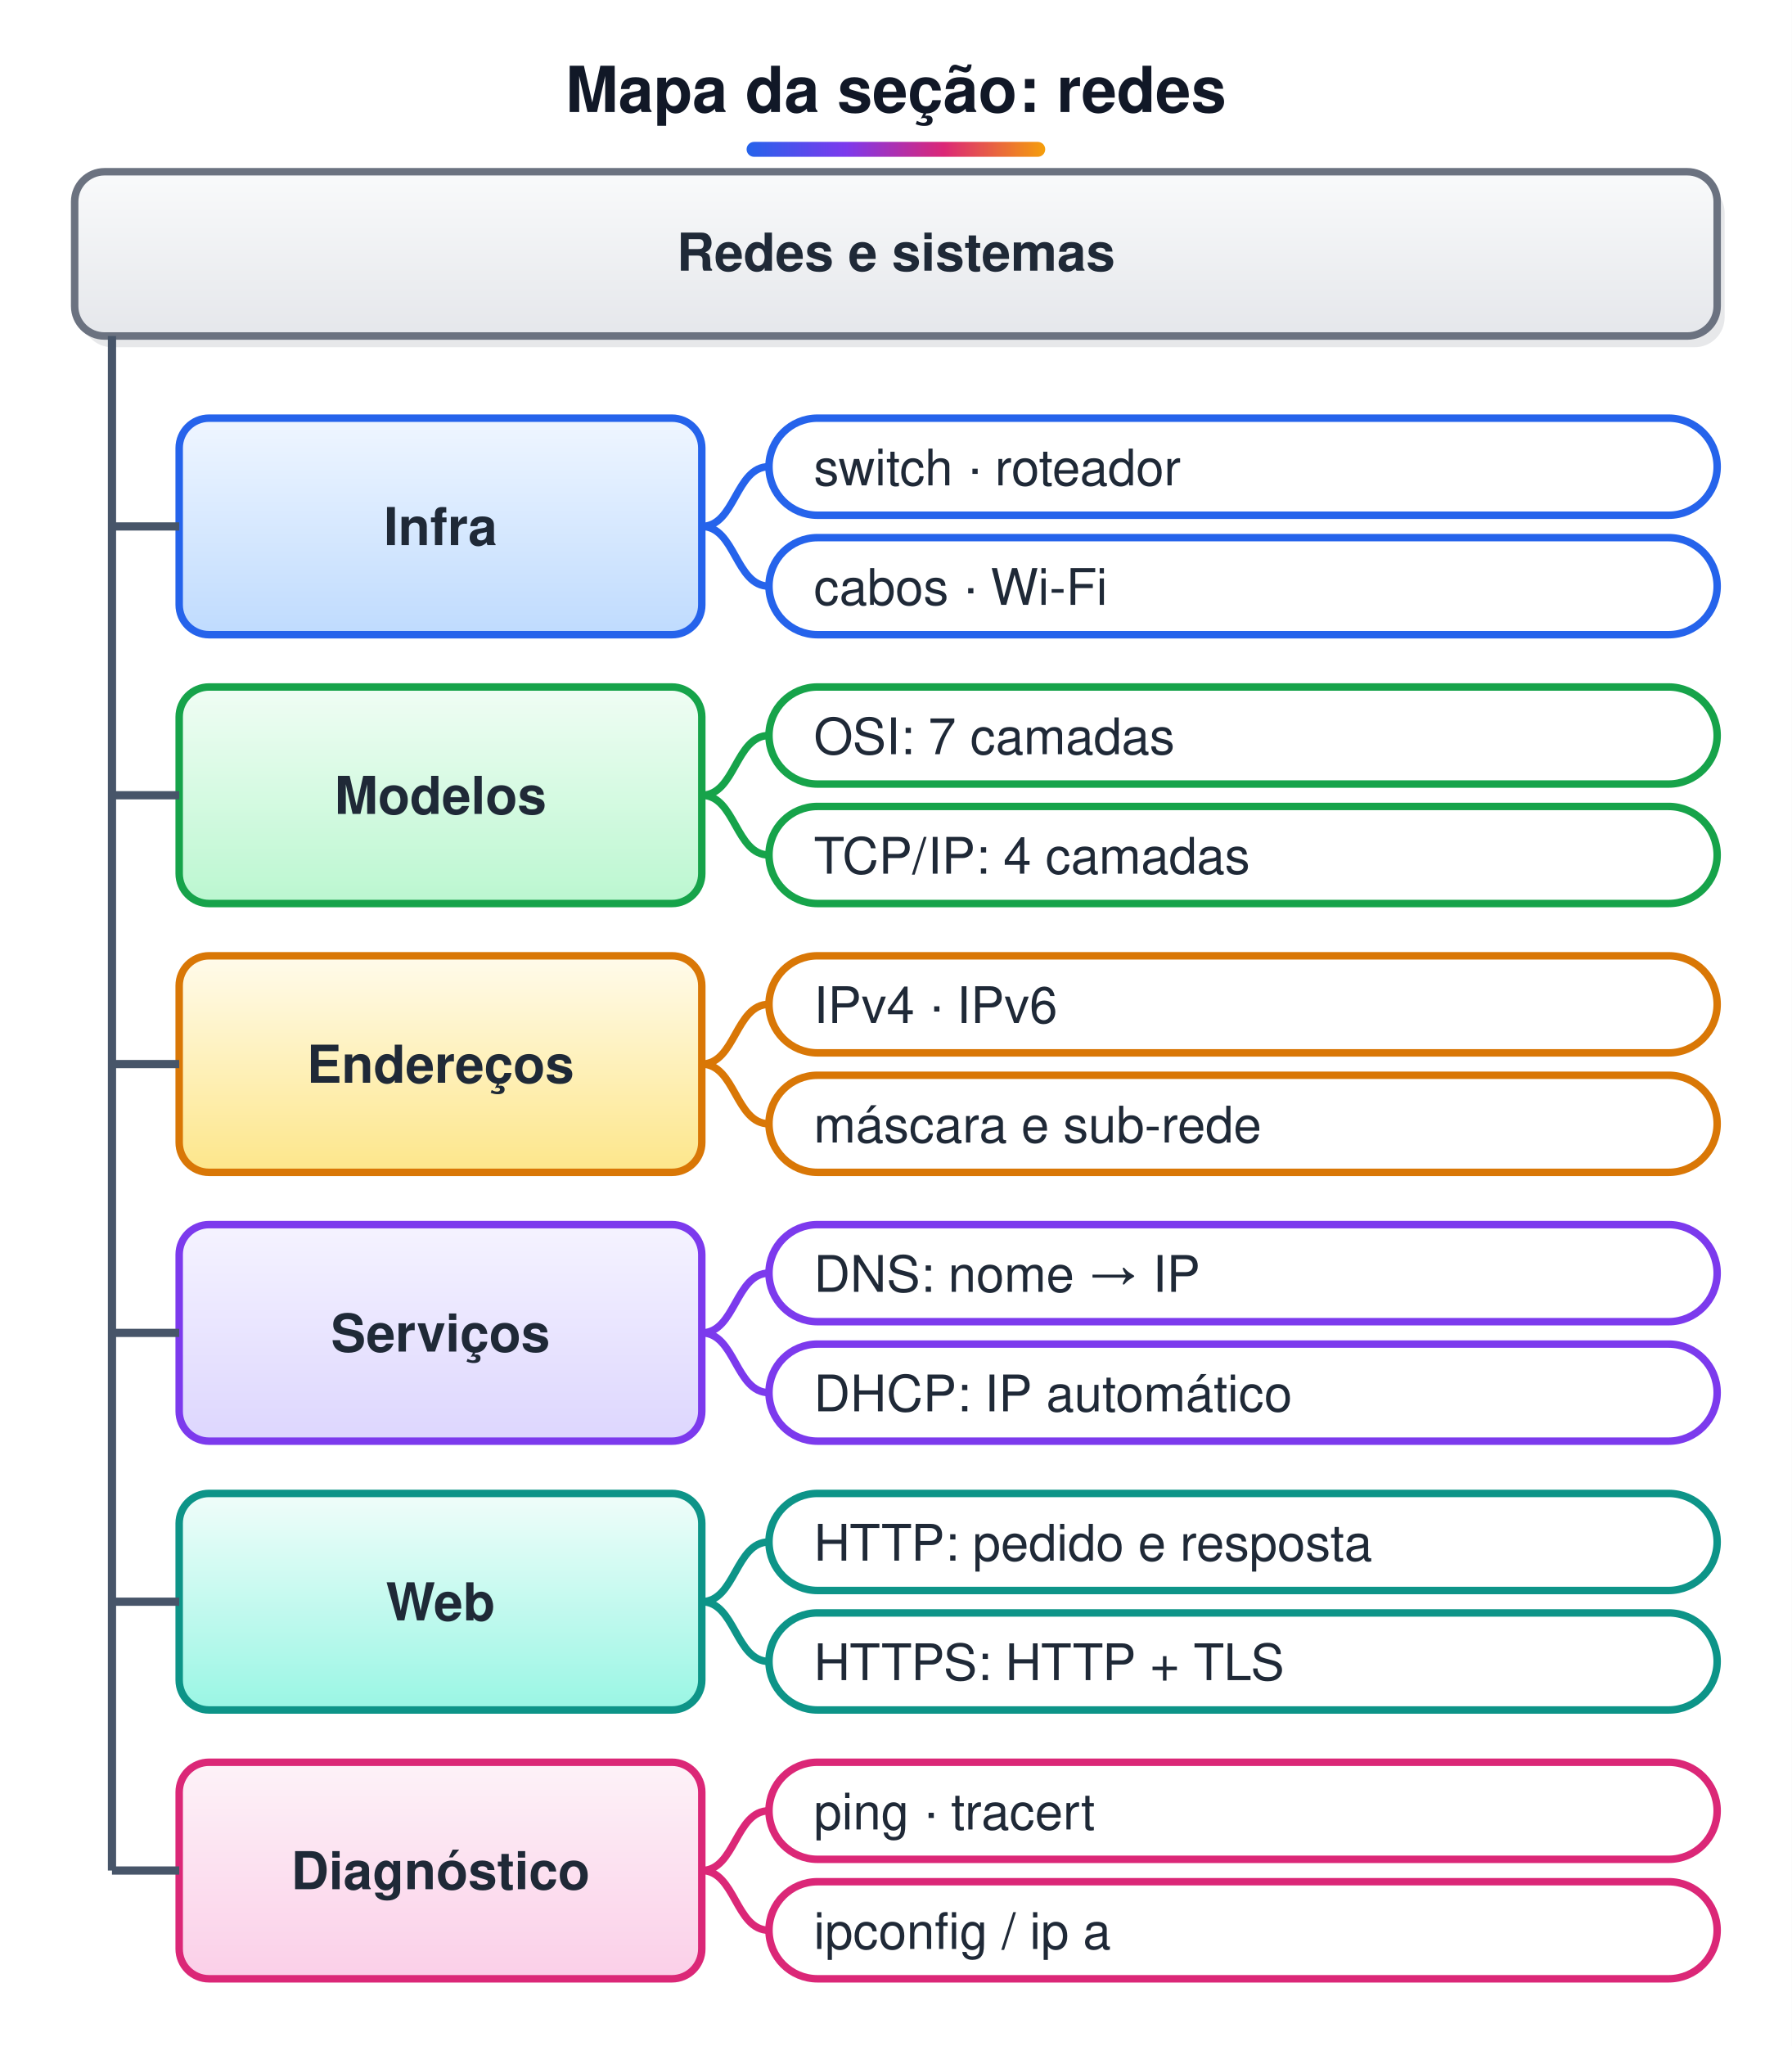
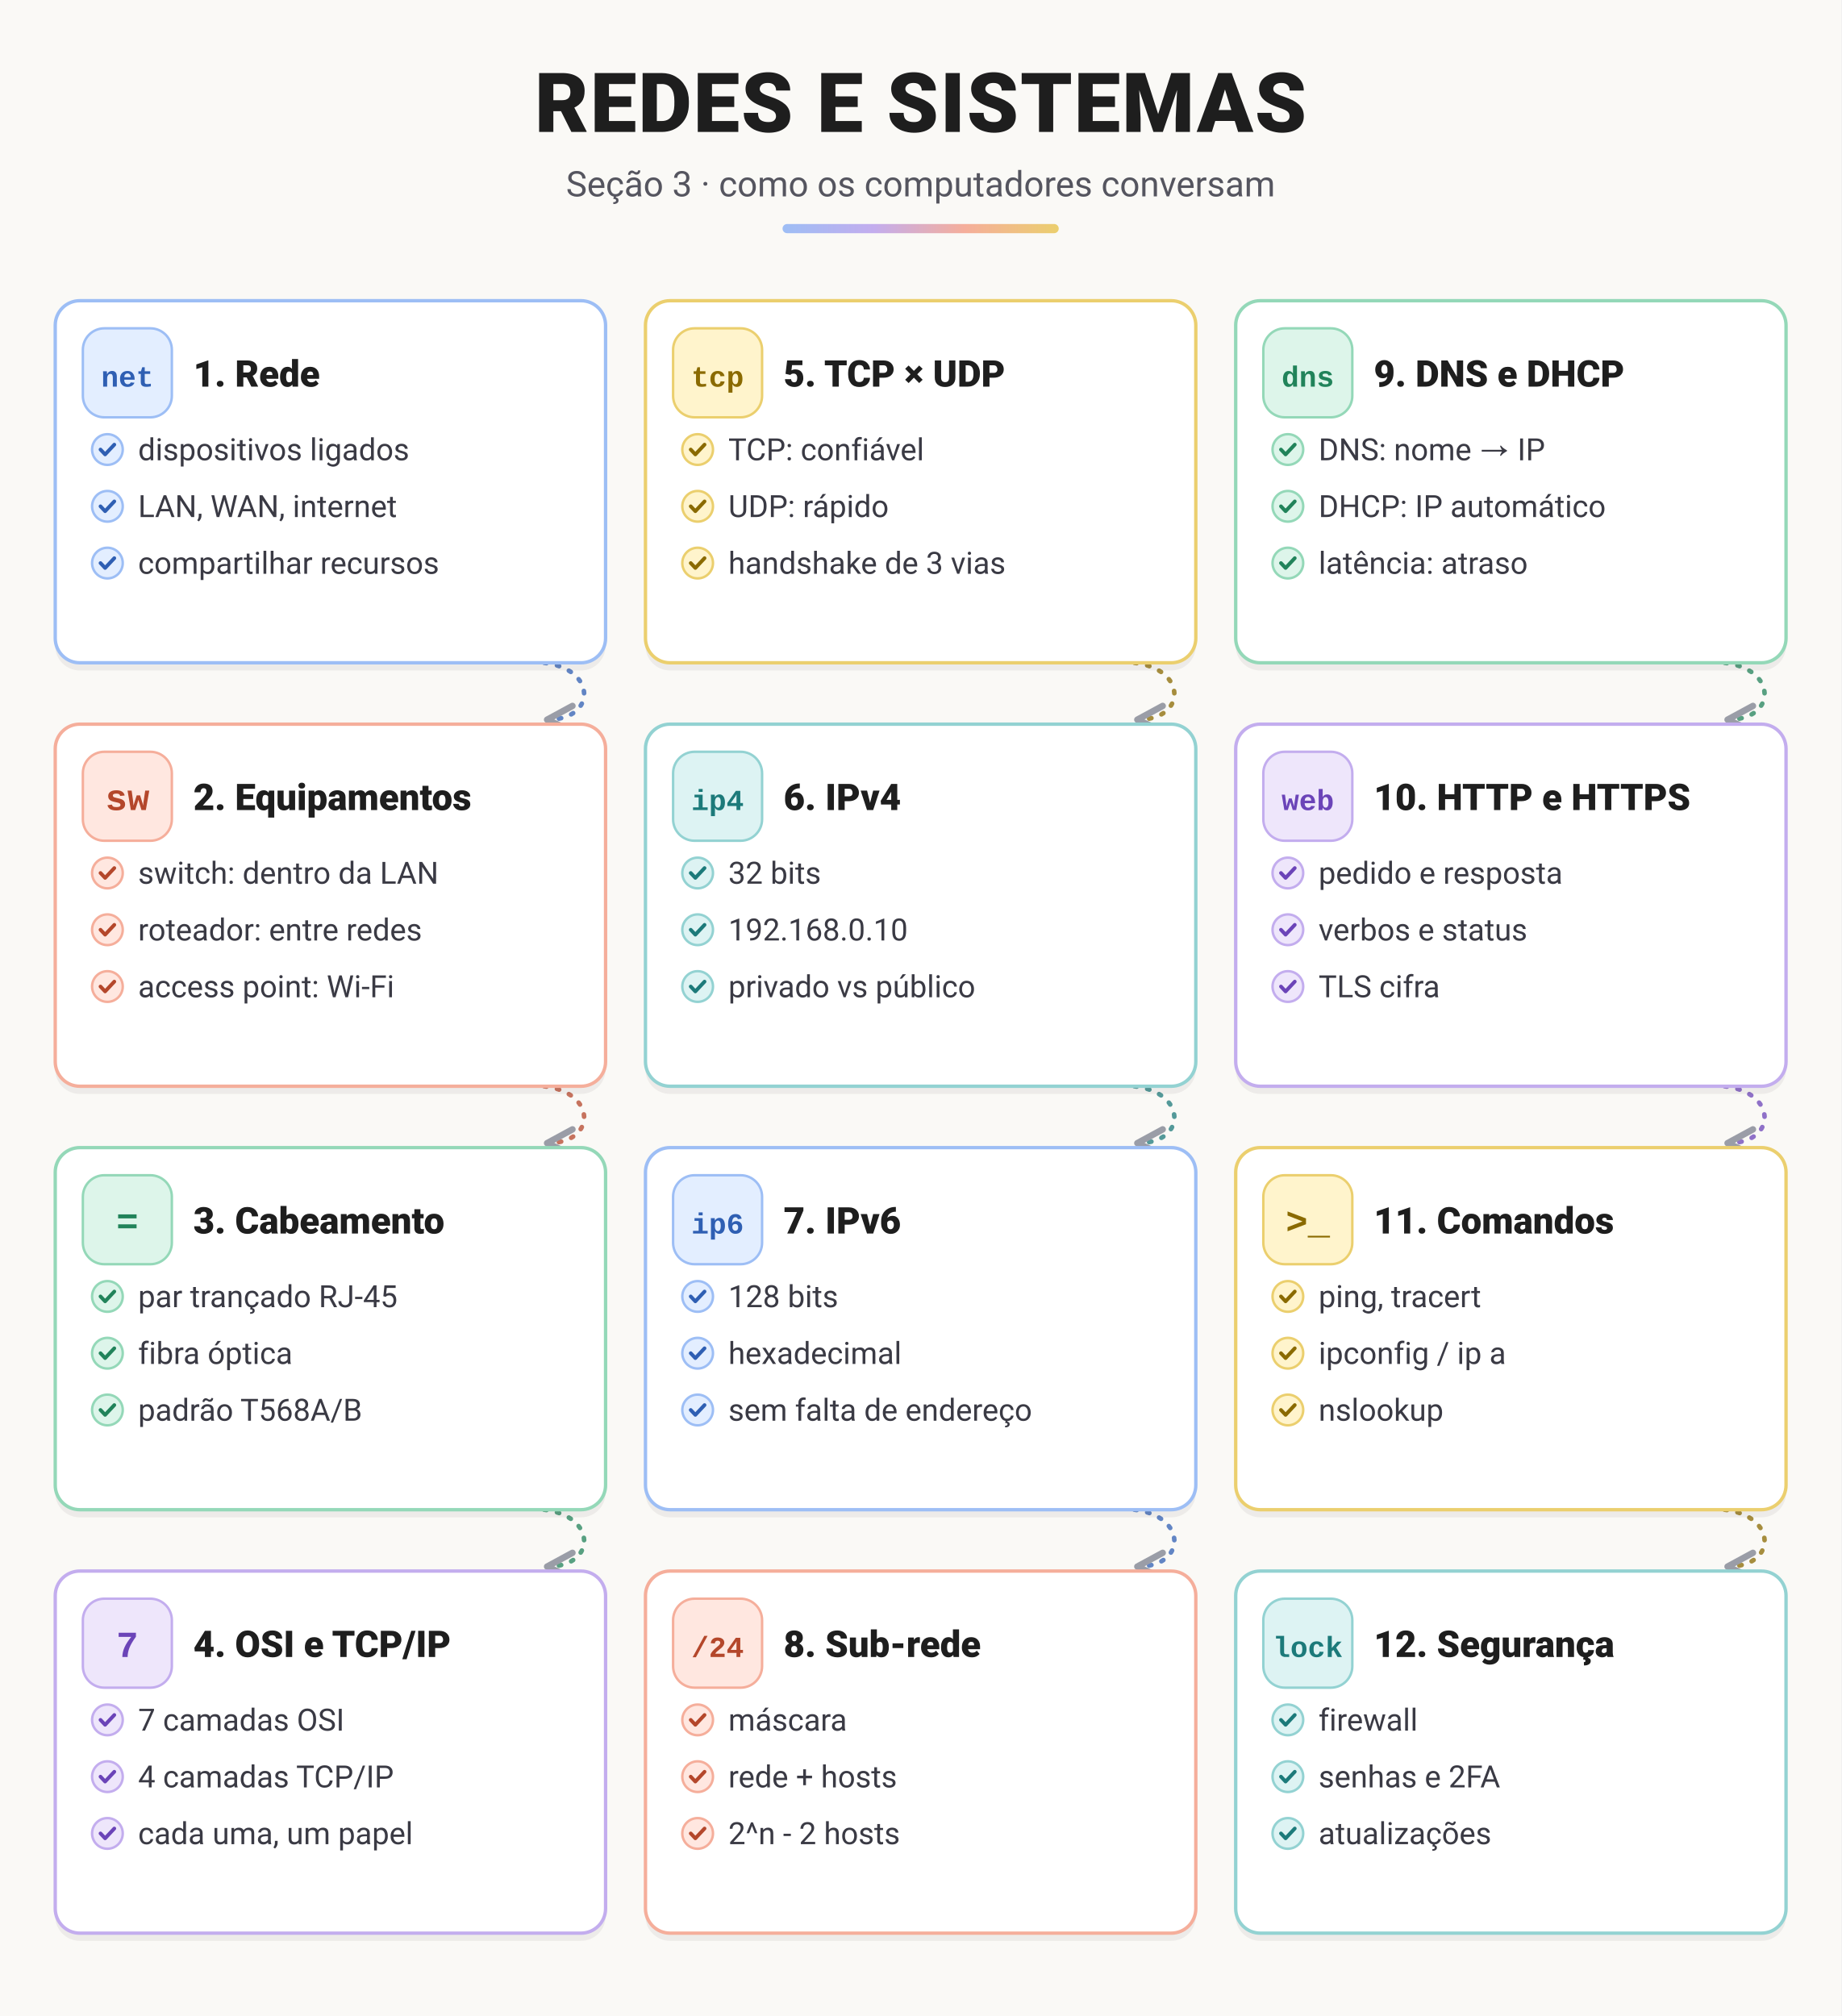
- <svg xmlns="http://www.w3.org/2000/svg" width="480" height="548" viewBox="0 0 480 548">
-   <style>text{white-space:pre;font-family:Helvetica,Arial,sans-serif;font-size:14px;fill:#1F2937}.t{font-size:17px;font-weight:bold;fill:#111827}.b{font-weight:bold}.m{font-family:Menlo,Consolas,monospace;font-size:13px}.s{font-size:12.5px;fill:#4B5563}.n{font-size:13px;font-style:italic;fill:#4B5563}.c{text-anchor:middle}.r{text-anchor:end}.w{fill:#fff}.xB{fill:url(#gB);stroke:#2563EB}.hB{fill:#2563EB;stroke:#2563EB}.fB{fill:#2563EB}.xG{fill:url(#gG);stroke:#16A34A}.hG{fill:#16A34A;stroke:#16A34A}.fG{fill:#16A34A}.xO{fill:url(#gO);stroke:#D97706}.hO{fill:#D97706;stroke:#D97706}.fO{fill:#D97706}.xP{fill:url(#gP);stroke:#7C3AED}.hP{fill:#7C3AED;stroke:#7C3AED}.fP{fill:#7C3AED}.xR{fill:url(#gR);stroke:#DC2626}.hR{fill:#DC2626;stroke:#DC2626}.fR{fill:#DC2626}.xY{fill:url(#gY);stroke:#6B7280}.hY{fill:#6B7280;stroke:#6B7280}.fY{fill:#6B7280}.xT{fill:url(#gT);stroke:#0D9488}.hT{fill:#0D9488;stroke:#0D9488}.fT{fill:#0D9488}.xK{fill:url(#gK);stroke:#DB2777}.hK{fill:#DB2777;stroke:#DB2777}.fK{fill:#DB2777}.xW{fill:url(#gW);stroke:#9CA3AF}.hW{fill:#9CA3AF;stroke:#9CA3AF}.fW{fill:#9CA3AF}.xZ{fill:url(#gZ);stroke:#DDD6FE}.hZ{fill:#DDD6FE;stroke:#DDD6FE}.fZ{fill:#DDD6FE}.xV{fill:url(#gV);stroke:#E5E7EB}.hV{fill:#E5E7EB;stroke:#E5E7EB}.fV{fill:#E5E7EB}rect,ellipse,polygon,circle{stroke-width:2}.l{stroke:#475569;stroke-width:2.2;fill:none}.d{stroke-dasharray:6 4}.sh{fill:#0F172A;opacity:.10;stroke:none}</style>
+ <svg xmlns="http://www.w3.org/2000/svg" width="1200" height="1314" viewBox="0 0 1200 1314" font-family="system-ui,-apple-system,'Segoe UI',Roboto,Helvetica,Arial,sans-serif">
  <defs>
-     <linearGradient id="gB" x1="0" y1="0" x2="0" y2="1">
-       <stop offset="0" stop-color="#EFF6FF" />
-       <stop offset="1" stop-color="#BFDBFE" />
+     <linearGradient id="gT0" x1="0" y1="0" x2="1" y2="0">
+       <stop offset="0" stop-color="#9DBEF5" />
+       <stop offset=".33" stop-color="#C3ADEE" />
+       <stop offset=".66" stop-color="#F5AE9B" />
+       <stop offset="1" stop-color="#EBCF6E" />
    </linearGradient>
-     <linearGradient id="gG" x1="0" y1="0" x2="0" y2="1">
-       <stop offset="0" stop-color="#F0FDF4" />
-       <stop offset="1" stop-color="#BBF7D0" />
-     </linearGradient>
-     <linearGradient id="gO" x1="0" y1="0" x2="0" y2="1">
-       <stop offset="0" stop-color="#FFFBEB" />
-       <stop offset="1" stop-color="#FDE68A" />
-     </linearGradient>
-     <linearGradient id="gP" x1="0" y1="0" x2="0" y2="1">
-       <stop offset="0" stop-color="#F5F3FF" />
-       <stop offset="1" stop-color="#DDD6FE" />
-     </linearGradient>
-     <linearGradient id="gR" x1="0" y1="0" x2="0" y2="1">
-       <stop offset="0" stop-color="#FEF2F2" />
-       <stop offset="1" stop-color="#FECACA" />
-     </linearGradient>
-     <linearGradient id="gY" x1="0" y1="0" x2="0" y2="1">
-       <stop offset="0" stop-color="#F9FAFB" />
-       <stop offset="1" stop-color="#E5E7EB" />
-     </linearGradient>
-     <linearGradient id="gT" x1="0" y1="0" x2="0" y2="1">
-       <stop offset="0" stop-color="#F0FDFA" />
-       <stop offset="1" stop-color="#99F6E4" />
-     </linearGradient>
-     <linearGradient id="gK" x1="0" y1="0" x2="0" y2="1">
-       <stop offset="0" stop-color="#FDF2F8" />
-       <stop offset="1" stop-color="#FBCFE8" />
-     </linearGradient>
-     <linearGradient id="gW" x1="0" y1="0" x2="0" y2="1">
-       <stop offset="0" stop-color="#FFFFFF" />
-       <stop offset="1" stop-color="#FFFFFF" />
-     </linearGradient>
-     <linearGradient id="gZ" x1="0" y1="0" x2="0" y2="1">
-       <stop offset="0" stop-color="#F5F3FF" />
-       <stop offset="1" stop-color="#F5F3FF" />
-     </linearGradient>
-     <linearGradient id="gV" x1="0" y1="0" x2="0" y2="1">
-       <stop offset="0" stop-color="#FFFFFF" />
-       <stop offset="1" stop-color="#FFFFFF" />
-     </linearGradient>
-     <linearGradient id="gT0" x1="0" y1="0" x2="1" y2="0">
-       <stop offset="0" stop-color="#2563EB" />
-       <stop offset=".33" stop-color="#7C3AED" />
-       <stop offset=".66" stop-color="#DB2777" />
-       <stop offset="1" stop-color="#F59E0B" />
-     </linearGradient>
-     <marker id="a" viewBox="0 0 10 10" refX="9" refY="5" markerWidth="6.5" markerHeight="6.5" orient="auto-start-reverse">
-       <path d="M0,0L10,5L0,10z" fill="#475569" />
+     <marker id="a" viewBox="0 0 10 10" refX="8" refY="5" markerWidth="7" markerHeight="7" orient="auto-start-reverse">
+       <path d="M1,1L9,5L1,9" fill="none" stroke="#7A7F8C" stroke-width="2" stroke-linecap="round" stroke-linejoin="round" />
    </marker>
  </defs>
-   <rect width="100%" height="100%" fill="#fff" />
-   <text x="240.0" y="30" class="t c">Mapa da seção: redes</text>
-   <rect x="200.0" y="38" width="80" height="4" rx="2" fill="url(#gT0)" />
-   <rect x="22" y="49" width="440" height="44" rx="8" class="sh" />
-   <rect x="20" y="46" width="440" height="44" rx="8" class="xY" />
-   <text x="240.0" y="72.5" class="b c">Redes e sistemas</text>
-   <rect x="48" y="112" width="140" height="58" rx="8" class="xB" />
-   <text x="118" y="146.0" class="b c">Infra</text>
-   <rect x="206" y="112.0" width="254" height="26" rx="13" fill="#fff" stroke="#2563EB" stroke-width="2" />
-   <path d="M188,141.0 C197,141.0 197,125.0 206,125.0" fill="none" stroke="#2563EB" stroke-width="2" />
-   <text x="218" y="130.0" class="" style="font-size:13.5px">switch · roteador</text>
-   <rect x="206" y="144.0" width="254" height="26" rx="13" fill="#fff" stroke="#2563EB" stroke-width="2" />
-   <path d="M188,141.0 C197,141.0 197,157.0 206,157.0" fill="none" stroke="#2563EB" stroke-width="2" />
-   <text x="218" y="162.0" class="" style="font-size:13.5px">cabos · Wi-Fi</text>
-   <rect x="48" y="184" width="140" height="58" rx="8" class="xG" />
-   <text x="118" y="218.0" class="b c">Modelos</text>
-   <rect x="206" y="184.0" width="254" height="26" rx="13" fill="#fff" stroke="#16A34A" stroke-width="2" />
-   <path d="M188,213.0 C197,213.0 197,197.0 206,197.0" fill="none" stroke="#16A34A" stroke-width="2" />
-   <text x="218" y="202.0" class="" style="font-size:13.5px">OSI: 7 camadas</text>
-   <rect x="206" y="216.0" width="254" height="26" rx="13" fill="#fff" stroke="#16A34A" stroke-width="2" />
-   <path d="M188,213.0 C197,213.0 197,229.0 206,229.0" fill="none" stroke="#16A34A" stroke-width="2" />
-   <text x="218" y="234.0" class="" style="font-size:13.5px">TCP/IP: 4 camadas</text>
-   <rect x="48" y="256" width="140" height="58" rx="8" class="xO" />
-   <text x="118" y="290.0" class="b c">Endereços</text>
-   <rect x="206" y="256.0" width="254" height="26" rx="13" fill="#fff" stroke="#D97706" stroke-width="2" />
-   <path d="M188,285.0 C197,285.0 197,269.0 206,269.0" fill="none" stroke="#D97706" stroke-width="2" />
-   <text x="218" y="274.0" class="" style="font-size:13.5px">IPv4 · IPv6</text>
-   <rect x="206" y="288.0" width="254" height="26" rx="13" fill="#fff" stroke="#D97706" stroke-width="2" />
-   <path d="M188,285.0 C197,285.0 197,301.0 206,301.0" fill="none" stroke="#D97706" stroke-width="2" />
-   <text x="218" y="306.0" class="" style="font-size:13.5px">máscara e sub-rede</text>
-   <rect x="48" y="328" width="140" height="58" rx="8" class="xP" />
-   <text x="118" y="362.0" class="b c">Serviços</text>
-   <rect x="206" y="328.0" width="254" height="26" rx="13" fill="#fff" stroke="#7C3AED" stroke-width="2" />
-   <path d="M188,357.0 C197,357.0 197,341.0 206,341.0" fill="none" stroke="#7C3AED" stroke-width="2" />
-   <text x="218" y="346.0" class="" style="font-size:13.5px">DNS: nome → IP</text>
-   <rect x="206" y="360.0" width="254" height="26" rx="13" fill="#fff" stroke="#7C3AED" stroke-width="2" />
-   <path d="M188,357.0 C197,357.0 197,373.0 206,373.0" fill="none" stroke="#7C3AED" stroke-width="2" />
-   <text x="218" y="378.0" class="" style="font-size:13.5px">DHCP: IP automático</text>
-   <rect x="48" y="400" width="140" height="58" rx="8" class="xT" />
-   <text x="118" y="434.0" class="b c">Web</text>
-   <rect x="206" y="400.0" width="254" height="26" rx="13" fill="#fff" stroke="#0D9488" stroke-width="2" />
-   <path d="M188,429.0 C197,429.0 197,413.0 206,413.0" fill="none" stroke="#0D9488" stroke-width="2" />
-   <text x="218" y="418.0" class="" style="font-size:13.5px">HTTP: pedido e resposta</text>
-   <rect x="206" y="432.0" width="254" height="26" rx="13" fill="#fff" stroke="#0D9488" stroke-width="2" />
-   <path d="M188,429.0 C197,429.0 197,445.0 206,445.0" fill="none" stroke="#0D9488" stroke-width="2" />
-   <text x="218" y="450.0" class="" style="font-size:13.5px">HTTPS: HTTP + TLS</text>
-   <rect x="48" y="472" width="140" height="58" rx="8" class="xK" />
-   <text x="118" y="506.0" class="b c">Diagnóstico</text>
-   <rect x="206" y="472.0" width="254" height="26" rx="13" fill="#fff" stroke="#DB2777" stroke-width="2" />
-   <path d="M188,501.0 C197,501.0 197,485.0 206,485.0" fill="none" stroke="#DB2777" stroke-width="2" />
-   <text x="218" y="490.0" class="" style="font-size:13.5px">ping · tracert</text>
-   <rect x="206" y="504.0" width="254" height="26" rx="13" fill="#fff" stroke="#DB2777" stroke-width="2" />
-   <path d="M188,501.0 C197,501.0 197,517.0 206,517.0" fill="none" stroke="#DB2777" stroke-width="2" />
-   <text x="218" y="522.0" class="" style="font-size:13.5px">ipconfig / ip a</text>
-   <path d="M30,90 L30,501.0" class="l" />
-   <path d="M30,141.0 L48,141.0" class="l" />
-   <path d="M30,213.0 L48,213.0" class="l" />
-   <path d="M30,285.0 L48,285.0" class="l" />
-   <path d="M30,357.0 L48,357.0" class="l" />
-   <path d="M30,429.0 L48,429.0" class="l" />
-   <path d="M30,501.0 L48,501.0" class="l" />
+   <rect width="100%" height="100%" fill="#FAF9F6" />
+   <text x="600.0" y="86" text-anchor="middle" style="font-size:54px;font-weight:900;fill:#1E1E1E;letter-spacing:1px">REDES E SISTEMAS</text>
+   <text x="600.0" y="128" text-anchor="middle" style="font-size:23px;fill:#55555F">Seção 3 · como os computadores conversam</text>
+   <rect x="510.0" y="146" width="180" height="6" rx="3" fill="url(#gT0)" />
+   <path d="M354.667,432 C388.667,436 388.667,468 358.667,469" fill="none" stroke="#2F5FB3" stroke-width="3" stroke-dasharray="1.5 7" stroke-linecap="round" opacity=".75" marker-end="url(#a)" />
+   <path d="M354.667,708 C388.667,712 388.667,744 358.667,745" fill="none" stroke="#B4472B" stroke-width="3" stroke-dasharray="1.5 7" stroke-linecap="round" opacity=".75" marker-end="url(#a)" />
+   <path d="M354.667,984 C388.667,988 388.667,1020 358.667,1021" fill="none" stroke="#21835A" stroke-width="3" stroke-dasharray="1.5 7" stroke-linecap="round" opacity=".75" marker-end="url(#a)" />
+   <path d="M739.333,432 C773.333,436 773.333,468 743.333,469" fill="none" stroke="#8A6A00" stroke-width="3" stroke-dasharray="1.5 7" stroke-linecap="round" opacity=".75" marker-end="url(#a)" />
+   <path d="M739.333,708 C773.333,712 773.333,744 743.333,745" fill="none" stroke="#1C7A7A" stroke-width="3" stroke-dasharray="1.5 7" stroke-linecap="round" opacity=".75" marker-end="url(#a)" />
+   <path d="M739.333,984 C773.333,988 773.333,1020 743.333,1021" fill="none" stroke="#2F5FB3" stroke-width="3" stroke-dasharray="1.5 7" stroke-linecap="round" opacity=".75" marker-end="url(#a)" />
+   <path d="M1124.0,432 C1158.0,436 1158.0,468 1128.0,469" fill="none" stroke="#21835A" stroke-width="3" stroke-dasharray="1.5 7" stroke-linecap="round" opacity=".75" marker-end="url(#a)" />
+   <path d="M1124.0,708 C1158.0,712 1158.0,744 1128.0,745" fill="none" stroke="#6B44B8" stroke-width="3" stroke-dasharray="1.5 7" stroke-linecap="round" opacity=".75" marker-end="url(#a)" />
+   <path d="M1124.0,984 C1158.0,988 1158.0,1020 1128.0,1021" fill="none" stroke="#8A6A00" stroke-width="3" stroke-dasharray="1.5 7" stroke-linecap="round" opacity=".75" marker-end="url(#a)" />
+   <g>
+     <rect x="36.0" y="201" width="358.667" height="236" rx="16" fill="#3A3226" opacity=".07" />
+     <rect x="36.0" y="196" width="358.667" height="236" rx="16" fill="#fff" stroke="#9DBEF5" stroke-width="2.2" />
+     <rect x="54.0" y="214" width="58" height="58" rx="14" fill="#E3EEFF" stroke="#9DBEF5" stroke-width="1.6" />
+     <text x="83.0" y="252" text-anchor="middle" style="font-family:'Courier New',Menlo,Consolas,monospace;font-size:19px;font-weight:700;fill:#2F5FB3">net</text>
+     <text x="126.0" y="252" style="font-size:24px;font-weight:800;fill:#1E1E1E">1. Rede</text>
+     <circle cx="70.0" cy="293" r="10" fill="#E3EEFF" stroke="#9DBEF5" stroke-width="1.6" />
+     <path d="M65.5,293 l3,3.2 l6,-6.4" fill="none" stroke="#2F5FB3" stroke-width="2.4" stroke-linecap="round" stroke-linejoin="round" />
+     <text x="90.0" y="300" style="font-size:20px;fill:#3A3A44">dispositivos ligados</text>
+     <circle cx="70.0" cy="330" r="10" fill="#E3EEFF" stroke="#9DBEF5" stroke-width="1.6" />
+     <path d="M65.5,330 l3,3.2 l6,-6.4" fill="none" stroke="#2F5FB3" stroke-width="2.4" stroke-linecap="round" stroke-linejoin="round" />
+     <text x="90.0" y="337" style="font-size:20px;fill:#3A3A44">LAN, WAN, internet</text>
+     <circle cx="70.0" cy="367" r="10" fill="#E3EEFF" stroke="#9DBEF5" stroke-width="1.6" />
+     <path d="M65.5,367 l3,3.2 l6,-6.4" fill="none" stroke="#2F5FB3" stroke-width="2.4" stroke-linecap="round" stroke-linejoin="round" />
+     <text x="90.0" y="374" style="font-size:20px;fill:#3A3A44">compartilhar recursos</text>
+   </g>
+   <g>
+     <rect x="420.667" y="201" width="358.667" height="236" rx="16" fill="#3A3226" opacity=".07" />
+     <rect x="420.667" y="196" width="358.667" height="236" rx="16" fill="#fff" stroke="#EBCF6E" stroke-width="2.2" />
+     <rect x="438.667" y="214" width="58" height="58" rx="14" fill="#FFF4CC" stroke="#EBCF6E" stroke-width="1.6" />
+     <text x="467.667" y="252" text-anchor="middle" style="font-family:'Courier New',Menlo,Consolas,monospace;font-size:19px;font-weight:700;fill:#8A6A00">tcp</text>
+     <text x="510.667" y="252" style="font-size:24px;font-weight:800;fill:#1E1E1E">5. TCP × UDP</text>
+     <circle cx="454.667" cy="293" r="10" fill="#FFF4CC" stroke="#EBCF6E" stroke-width="1.6" />
+     <path d="M450.167,293 l3,3.2 l6,-6.4" fill="none" stroke="#8A6A00" stroke-width="2.4" stroke-linecap="round" stroke-linejoin="round" />
+     <text x="474.667" y="300" style="font-size:20px;fill:#3A3A44">TCP: confiável</text>
+     <circle cx="454.667" cy="330" r="10" fill="#FFF4CC" stroke="#EBCF6E" stroke-width="1.6" />
+     <path d="M450.167,330 l3,3.2 l6,-6.4" fill="none" stroke="#8A6A00" stroke-width="2.4" stroke-linecap="round" stroke-linejoin="round" />
+     <text x="474.667" y="337" style="font-size:20px;fill:#3A3A44">UDP: rápido</text>
+     <circle cx="454.667" cy="367" r="10" fill="#FFF4CC" stroke="#EBCF6E" stroke-width="1.6" />
+     <path d="M450.167,367 l3,3.2 l6,-6.4" fill="none" stroke="#8A6A00" stroke-width="2.4" stroke-linecap="round" stroke-linejoin="round" />
+     <text x="474.667" y="374" style="font-size:20px;fill:#3A3A44">handshake de 3 vias</text>
+   </g>
+   <g>
+     <rect x="805.333" y="201" width="358.667" height="236" rx="16" fill="#3A3226" opacity=".07" />
+     <rect x="805.333" y="196" width="358.667" height="236" rx="16" fill="#fff" stroke="#94D8B8" stroke-width="2.2" />
+     <rect x="823.333" y="214" width="58" height="58" rx="14" fill="#DDF5EA" stroke="#94D8B8" stroke-width="1.6" />
+     <text x="852.333" y="252" text-anchor="middle" style="font-family:'Courier New',Menlo,Consolas,monospace;font-size:19px;font-weight:700;fill:#21835A">dns</text>
+     <text x="895.333" y="252" style="font-size:24px;font-weight:800;fill:#1E1E1E">9. DNS e DHCP</text>
+     <circle cx="839.333" cy="293" r="10" fill="#DDF5EA" stroke="#94D8B8" stroke-width="1.6" />
+     <path d="M834.833,293 l3,3.2 l6,-6.4" fill="none" stroke="#21835A" stroke-width="2.4" stroke-linecap="round" stroke-linejoin="round" />
+     <text x="859.333" y="300" style="font-size:20px;fill:#3A3A44">DNS: nome → IP</text>
+     <circle cx="839.333" cy="330" r="10" fill="#DDF5EA" stroke="#94D8B8" stroke-width="1.6" />
+     <path d="M834.833,330 l3,3.2 l6,-6.4" fill="none" stroke="#21835A" stroke-width="2.4" stroke-linecap="round" stroke-linejoin="round" />
+     <text x="859.333" y="337" style="font-size:20px;fill:#3A3A44">DHCP: IP automático</text>
+     <circle cx="839.333" cy="367" r="10" fill="#DDF5EA" stroke="#94D8B8" stroke-width="1.6" />
+     <path d="M834.833,367 l3,3.2 l6,-6.4" fill="none" stroke="#21835A" stroke-width="2.4" stroke-linecap="round" stroke-linejoin="round" />
+     <text x="859.333" y="374" style="font-size:20px;fill:#3A3A44">latência: atraso</text>
+   </g>
+   <g>
+     <rect x="36.0" y="477" width="358.667" height="236" rx="16" fill="#3A3226" opacity=".07" />
+     <rect x="36.0" y="472" width="358.667" height="236" rx="16" fill="#fff" stroke="#F5AE9B" stroke-width="2.2" />
+     <rect x="54.0" y="490" width="58" height="58" rx="14" fill="#FFE7E0" stroke="#F5AE9B" stroke-width="1.6" />
+     <text x="83.0" y="528" text-anchor="middle" style="font-family:'Courier New',Menlo,Consolas,monospace;font-size:24px;font-weight:700;fill:#B4472B">sw</text>
+     <text x="126.0" y="528" style="font-size:24px;font-weight:800;fill:#1E1E1E">2. Equipamentos</text>
+     <circle cx="70.0" cy="569" r="10" fill="#FFE7E0" stroke="#F5AE9B" stroke-width="1.6" />
+     <path d="M65.5,569 l3,3.2 l6,-6.4" fill="none" stroke="#B4472B" stroke-width="2.4" stroke-linecap="round" stroke-linejoin="round" />
+     <text x="90.0" y="576" style="font-size:20px;fill:#3A3A44">switch: dentro da LAN</text>
+     <circle cx="70.0" cy="606" r="10" fill="#FFE7E0" stroke="#F5AE9B" stroke-width="1.6" />
+     <path d="M65.5,606 l3,3.2 l6,-6.4" fill="none" stroke="#B4472B" stroke-width="2.4" stroke-linecap="round" stroke-linejoin="round" />
+     <text x="90.0" y="613" style="font-size:20px;fill:#3A3A44">roteador: entre redes</text>
+     <circle cx="70.0" cy="643" r="10" fill="#FFE7E0" stroke="#F5AE9B" stroke-width="1.6" />
+     <path d="M65.5,643 l3,3.2 l6,-6.4" fill="none" stroke="#B4472B" stroke-width="2.4" stroke-linecap="round" stroke-linejoin="round" />
+     <text x="90.0" y="650" style="font-size:20px;fill:#3A3A44">access point: Wi-Fi</text>
+   </g>
+   <g>
+     <rect x="420.667" y="477" width="358.667" height="236" rx="16" fill="#3A3226" opacity=".07" />
+     <rect x="420.667" y="472" width="358.667" height="236" rx="16" fill="#fff" stroke="#93D2D2" stroke-width="2.2" />
+     <rect x="438.667" y="490" width="58" height="58" rx="14" fill="#DDF3F3" stroke="#93D2D2" stroke-width="1.6" />
+     <text x="467.667" y="528" text-anchor="middle" style="font-family:'Courier New',Menlo,Consolas,monospace;font-size:19px;font-weight:700;fill:#1C7A7A">ip4</text>
+     <text x="510.667" y="528" style="font-size:24px;font-weight:800;fill:#1E1E1E">6. IPv4</text>
+     <circle cx="454.667" cy="569" r="10" fill="#DDF3F3" stroke="#93D2D2" stroke-width="1.6" />
+     <path d="M450.167,569 l3,3.2 l6,-6.4" fill="none" stroke="#1C7A7A" stroke-width="2.4" stroke-linecap="round" stroke-linejoin="round" />
+     <text x="474.667" y="576" style="font-size:20px;fill:#3A3A44">32 bits</text>
+     <circle cx="454.667" cy="606" r="10" fill="#DDF3F3" stroke="#93D2D2" stroke-width="1.6" />
+     <path d="M450.167,606 l3,3.2 l6,-6.4" fill="none" stroke="#1C7A7A" stroke-width="2.4" stroke-linecap="round" stroke-linejoin="round" />
+     <text x="474.667" y="613" style="font-size:20px;fill:#3A3A44">192.168.0.10</text>
+     <circle cx="454.667" cy="643" r="10" fill="#DDF3F3" stroke="#93D2D2" stroke-width="1.6" />
+     <path d="M450.167,643 l3,3.2 l6,-6.4" fill="none" stroke="#1C7A7A" stroke-width="2.4" stroke-linecap="round" stroke-linejoin="round" />
+     <text x="474.667" y="650" style="font-size:20px;fill:#3A3A44">privado vs público</text>
+   </g>
+   <g>
+     <rect x="805.333" y="477" width="358.667" height="236" rx="16" fill="#3A3226" opacity=".07" />
+     <rect x="805.333" y="472" width="358.667" height="236" rx="16" fill="#fff" stroke="#C3ADEE" stroke-width="2.2" />
+     <rect x="823.333" y="490" width="58" height="58" rx="14" fill="#EEE6FB" stroke="#C3ADEE" stroke-width="1.6" />
+     <text x="852.333" y="528" text-anchor="middle" style="font-family:'Courier New',Menlo,Consolas,monospace;font-size:19px;font-weight:700;fill:#6B44B8">web</text>
+     <text x="895.333" y="528" style="font-size:24px;font-weight:800;fill:#1E1E1E">10. HTTP e HTTPS</text>
+     <circle cx="839.333" cy="569" r="10" fill="#EEE6FB" stroke="#C3ADEE" stroke-width="1.6" />
+     <path d="M834.833,569 l3,3.2 l6,-6.4" fill="none" stroke="#6B44B8" stroke-width="2.4" stroke-linecap="round" stroke-linejoin="round" />
+     <text x="859.333" y="576" style="font-size:20px;fill:#3A3A44">pedido e resposta</text>
+     <circle cx="839.333" cy="606" r="10" fill="#EEE6FB" stroke="#C3ADEE" stroke-width="1.6" />
+     <path d="M834.833,606 l3,3.2 l6,-6.4" fill="none" stroke="#6B44B8" stroke-width="2.4" stroke-linecap="round" stroke-linejoin="round" />
+     <text x="859.333" y="613" style="font-size:20px;fill:#3A3A44">verbos e status</text>
+     <circle cx="839.333" cy="643" r="10" fill="#EEE6FB" stroke="#C3ADEE" stroke-width="1.6" />
+     <path d="M834.833,643 l3,3.2 l6,-6.4" fill="none" stroke="#6B44B8" stroke-width="2.4" stroke-linecap="round" stroke-linejoin="round" />
+     <text x="859.333" y="650" style="font-size:20px;fill:#3A3A44">TLS cifra</text>
+   </g>
+   <g>
+     <rect x="36.0" y="753" width="358.667" height="236" rx="16" fill="#3A3226" opacity=".07" />
+     <rect x="36.0" y="748" width="358.667" height="236" rx="16" fill="#fff" stroke="#94D8B8" stroke-width="2.2" />
+     <rect x="54.0" y="766" width="58" height="58" rx="14" fill="#DDF5EA" stroke="#94D8B8" stroke-width="1.6" />
+     <text x="83.0" y="804" text-anchor="middle" style="font-family:'Courier New',Menlo,Consolas,monospace;font-size:24px;font-weight:700;fill:#21835A">=</text>
+     <text x="126.0" y="804" style="font-size:24px;font-weight:800;fill:#1E1E1E">3. Cabeamento</text>
+     <circle cx="70.0" cy="845" r="10" fill="#DDF5EA" stroke="#94D8B8" stroke-width="1.6" />
+     <path d="M65.5,845 l3,3.2 l6,-6.4" fill="none" stroke="#21835A" stroke-width="2.4" stroke-linecap="round" stroke-linejoin="round" />
+     <text x="90.0" y="852" style="font-size:20px;fill:#3A3A44">par trançado RJ-45</text>
+     <circle cx="70.0" cy="882" r="10" fill="#DDF5EA" stroke="#94D8B8" stroke-width="1.6" />
+     <path d="M65.5,882 l3,3.2 l6,-6.4" fill="none" stroke="#21835A" stroke-width="2.4" stroke-linecap="round" stroke-linejoin="round" />
+     <text x="90.0" y="889" style="font-size:20px;fill:#3A3A44">fibra óptica</text>
+     <circle cx="70.0" cy="919" r="10" fill="#DDF5EA" stroke="#94D8B8" stroke-width="1.6" />
+     <path d="M65.5,919 l3,3.2 l6,-6.4" fill="none" stroke="#21835A" stroke-width="2.4" stroke-linecap="round" stroke-linejoin="round" />
+     <text x="90.0" y="926" style="font-size:20px;fill:#3A3A44">padrão T568A/B</text>
+   </g>
+   <g>
+     <rect x="420.667" y="753" width="358.667" height="236" rx="16" fill="#3A3226" opacity=".07" />
+     <rect x="420.667" y="748" width="358.667" height="236" rx="16" fill="#fff" stroke="#9DBEF5" stroke-width="2.2" />
+     <rect x="438.667" y="766" width="58" height="58" rx="14" fill="#E3EEFF" stroke="#9DBEF5" stroke-width="1.6" />
+     <text x="467.667" y="804" text-anchor="middle" style="font-family:'Courier New',Menlo,Consolas,monospace;font-size:19px;font-weight:700;fill:#2F5FB3">ip6</text>
+     <text x="510.667" y="804" style="font-size:24px;font-weight:800;fill:#1E1E1E">7. IPv6</text>
+     <circle cx="454.667" cy="845" r="10" fill="#E3EEFF" stroke="#9DBEF5" stroke-width="1.6" />
+     <path d="M450.167,845 l3,3.2 l6,-6.4" fill="none" stroke="#2F5FB3" stroke-width="2.4" stroke-linecap="round" stroke-linejoin="round" />
+     <text x="474.667" y="852" style="font-size:20px;fill:#3A3A44">128 bits</text>
+     <circle cx="454.667" cy="882" r="10" fill="#E3EEFF" stroke="#9DBEF5" stroke-width="1.6" />
+     <path d="M450.167,882 l3,3.2 l6,-6.4" fill="none" stroke="#2F5FB3" stroke-width="2.4" stroke-linecap="round" stroke-linejoin="round" />
+     <text x="474.667" y="889" style="font-size:20px;fill:#3A3A44">hexadecimal</text>
+     <circle cx="454.667" cy="919" r="10" fill="#E3EEFF" stroke="#9DBEF5" stroke-width="1.6" />
+     <path d="M450.167,919 l3,3.2 l6,-6.4" fill="none" stroke="#2F5FB3" stroke-width="2.4" stroke-linecap="round" stroke-linejoin="round" />
+     <text x="474.667" y="926" style="font-size:20px;fill:#3A3A44">sem falta de endereço</text>
+   </g>
+   <g>
+     <rect x="805.333" y="753" width="358.667" height="236" rx="16" fill="#3A3226" opacity=".07" />
+     <rect x="805.333" y="748" width="358.667" height="236" rx="16" fill="#fff" stroke="#EBCF6E" stroke-width="2.2" />
+     <rect x="823.333" y="766" width="58" height="58" rx="14" fill="#FFF4CC" stroke="#EBCF6E" stroke-width="1.6" />
+     <text x="852.333" y="804" text-anchor="middle" style="font-family:'Courier New',Menlo,Consolas,monospace;font-size:24px;font-weight:700;fill:#8A6A00">&gt;_</text>
+     <text x="895.333" y="804" style="font-size:24px;font-weight:800;fill:#1E1E1E">11. Comandos</text>
+     <circle cx="839.333" cy="845" r="10" fill="#FFF4CC" stroke="#EBCF6E" stroke-width="1.6" />
+     <path d="M834.833,845 l3,3.2 l6,-6.4" fill="none" stroke="#8A6A00" stroke-width="2.4" stroke-linecap="round" stroke-linejoin="round" />
+     <text x="859.333" y="852" style="font-size:20px;fill:#3A3A44">ping, tracert</text>
+     <circle cx="839.333" cy="882" r="10" fill="#FFF4CC" stroke="#EBCF6E" stroke-width="1.6" />
+     <path d="M834.833,882 l3,3.2 l6,-6.4" fill="none" stroke="#8A6A00" stroke-width="2.4" stroke-linecap="round" stroke-linejoin="round" />
+     <text x="859.333" y="889" style="font-size:20px;fill:#3A3A44">ipconfig / ip a</text>
+     <circle cx="839.333" cy="919" r="10" fill="#FFF4CC" stroke="#EBCF6E" stroke-width="1.6" />
+     <path d="M834.833,919 l3,3.2 l6,-6.4" fill="none" stroke="#8A6A00" stroke-width="2.4" stroke-linecap="round" stroke-linejoin="round" />
+     <text x="859.333" y="926" style="font-size:20px;fill:#3A3A44">nslookup</text>
+   </g>
+   <g>
+     <rect x="36.0" y="1029" width="358.667" height="236" rx="16" fill="#3A3226" opacity=".07" />
+     <rect x="36.0" y="1024" width="358.667" height="236" rx="16" fill="#fff" stroke="#C3ADEE" stroke-width="2.2" />
+     <rect x="54.0" y="1042" width="58" height="58" rx="14" fill="#EEE6FB" stroke="#C3ADEE" stroke-width="1.6" />
+     <text x="83.0" y="1080" text-anchor="middle" style="font-family:'Courier New',Menlo,Consolas,monospace;font-size:24px;font-weight:700;fill:#6B44B8">7</text>
+     <text x="126.0" y="1080" style="font-size:24px;font-weight:800;fill:#1E1E1E">4. OSI e TCP/IP</text>
+     <circle cx="70.0" cy="1121" r="10" fill="#EEE6FB" stroke="#C3ADEE" stroke-width="1.6" />
+     <path d="M65.5,1121 l3,3.2 l6,-6.4" fill="none" stroke="#6B44B8" stroke-width="2.4" stroke-linecap="round" stroke-linejoin="round" />
+     <text x="90.0" y="1128" style="font-size:20px;fill:#3A3A44">7 camadas OSI</text>
+     <circle cx="70.0" cy="1158" r="10" fill="#EEE6FB" stroke="#C3ADEE" stroke-width="1.6" />
+     <path d="M65.5,1158 l3,3.2 l6,-6.4" fill="none" stroke="#6B44B8" stroke-width="2.4" stroke-linecap="round" stroke-linejoin="round" />
+     <text x="90.0" y="1165" style="font-size:20px;fill:#3A3A44">4 camadas TCP/IP</text>
+     <circle cx="70.0" cy="1195" r="10" fill="#EEE6FB" stroke="#C3ADEE" stroke-width="1.6" />
+     <path d="M65.5,1195 l3,3.2 l6,-6.4" fill="none" stroke="#6B44B8" stroke-width="2.4" stroke-linecap="round" stroke-linejoin="round" />
+     <text x="90.0" y="1202" style="font-size:20px;fill:#3A3A44">cada uma, um papel</text>
+   </g>
+   <g>
+     <rect x="420.667" y="1029" width="358.667" height="236" rx="16" fill="#3A3226" opacity=".07" />
+     <rect x="420.667" y="1024" width="358.667" height="236" rx="16" fill="#fff" stroke="#F5AE9B" stroke-width="2.2" />
+     <rect x="438.667" y="1042" width="58" height="58" rx="14" fill="#FFE7E0" stroke="#F5AE9B" stroke-width="1.6" />
+     <text x="467.667" y="1080" text-anchor="middle" style="font-family:'Courier New',Menlo,Consolas,monospace;font-size:19px;font-weight:700;fill:#B4472B">/24</text>
+     <text x="510.667" y="1080" style="font-size:24px;font-weight:800;fill:#1E1E1E">8. Sub-rede</text>
+     <circle cx="454.667" cy="1121" r="10" fill="#FFE7E0" stroke="#F5AE9B" stroke-width="1.6" />
+     <path d="M450.167,1121 l3,3.2 l6,-6.4" fill="none" stroke="#B4472B" stroke-width="2.4" stroke-linecap="round" stroke-linejoin="round" />
+     <text x="474.667" y="1128" style="font-size:20px;fill:#3A3A44">máscara</text>
+     <circle cx="454.667" cy="1158" r="10" fill="#FFE7E0" stroke="#F5AE9B" stroke-width="1.6" />
+     <path d="M450.167,1158 l3,3.2 l6,-6.4" fill="none" stroke="#B4472B" stroke-width="2.4" stroke-linecap="round" stroke-linejoin="round" />
+     <text x="474.667" y="1165" style="font-size:20px;fill:#3A3A44">rede + hosts</text>
+     <circle cx="454.667" cy="1195" r="10" fill="#FFE7E0" stroke="#F5AE9B" stroke-width="1.6" />
+     <path d="M450.167,1195 l3,3.2 l6,-6.4" fill="none" stroke="#B4472B" stroke-width="2.4" stroke-linecap="round" stroke-linejoin="round" />
+     <text x="474.667" y="1202" style="font-size:20px;fill:#3A3A44">2^n - 2 hosts</text>
+   </g>
+   <g>
+     <rect x="805.333" y="1029" width="358.667" height="236" rx="16" fill="#3A3226" opacity=".07" />
+     <rect x="805.333" y="1024" width="358.667" height="236" rx="16" fill="#fff" stroke="#93D2D2" stroke-width="2.2" />
+     <rect x="823.333" y="1042" width="58" height="58" rx="14" fill="#DDF3F3" stroke="#93D2D2" stroke-width="1.6" />
+     <text x="852.333" y="1080" text-anchor="middle" style="font-family:'Courier New',Menlo,Consolas,monospace;font-size:19px;font-weight:700;fill:#1C7A7A">lock</text>
+     <text x="895.333" y="1080" style="font-size:24px;font-weight:800;fill:#1E1E1E">12. Segurança</text>
+     <circle cx="839.333" cy="1121" r="10" fill="#DDF3F3" stroke="#93D2D2" stroke-width="1.6" />
+     <path d="M834.833,1121 l3,3.2 l6,-6.4" fill="none" stroke="#1C7A7A" stroke-width="2.4" stroke-linecap="round" stroke-linejoin="round" />
+     <text x="859.333" y="1128" style="font-size:20px;fill:#3A3A44">firewall</text>
+     <circle cx="839.333" cy="1158" r="10" fill="#DDF3F3" stroke="#93D2D2" stroke-width="1.6" />
+     <path d="M834.833,1158 l3,3.2 l6,-6.4" fill="none" stroke="#1C7A7A" stroke-width="2.4" stroke-linecap="round" stroke-linejoin="round" />
+     <text x="859.333" y="1165" style="font-size:20px;fill:#3A3A44">senhas e 2FA</text>
+     <circle cx="839.333" cy="1195" r="10" fill="#DDF3F3" stroke="#93D2D2" stroke-width="1.6" />
+     <path d="M834.833,1195 l3,3.2 l6,-6.4" fill="none" stroke="#1C7A7A" stroke-width="2.4" stroke-linecap="round" stroke-linejoin="round" />
+     <text x="859.333" y="1202" style="font-size:20px;fill:#3A3A44">atualizações</text>
+   </g>
</svg>
